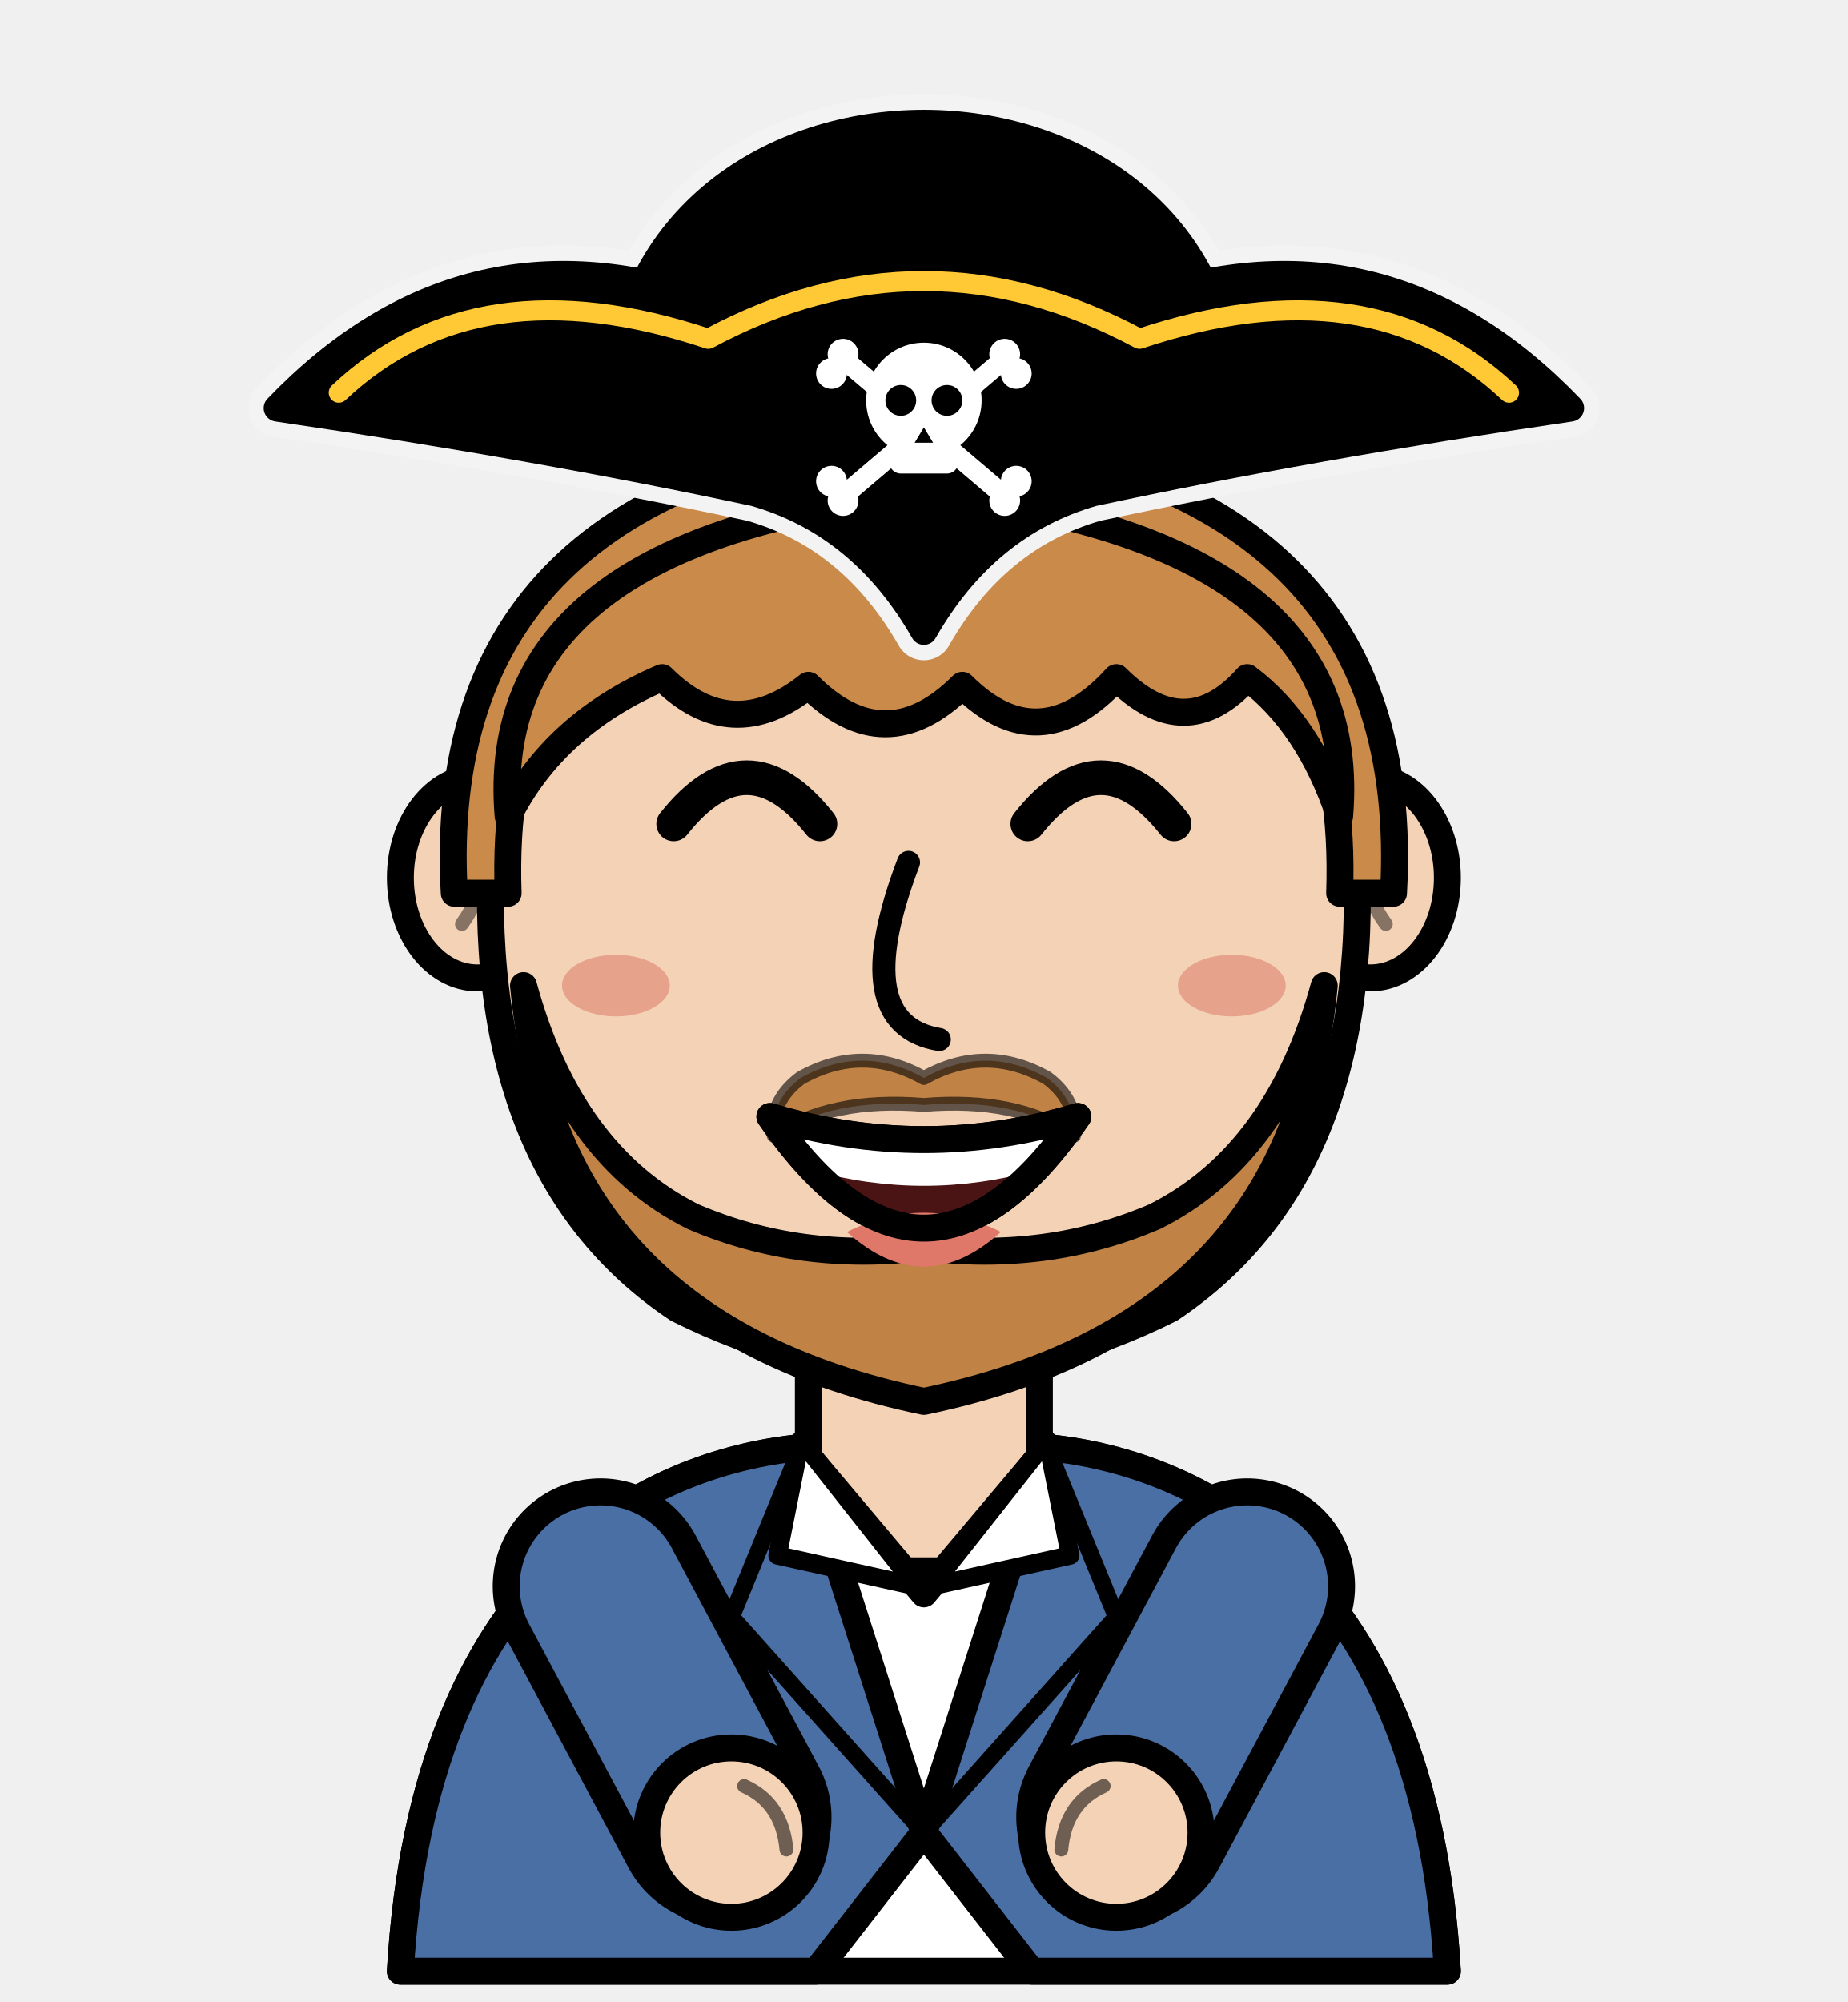
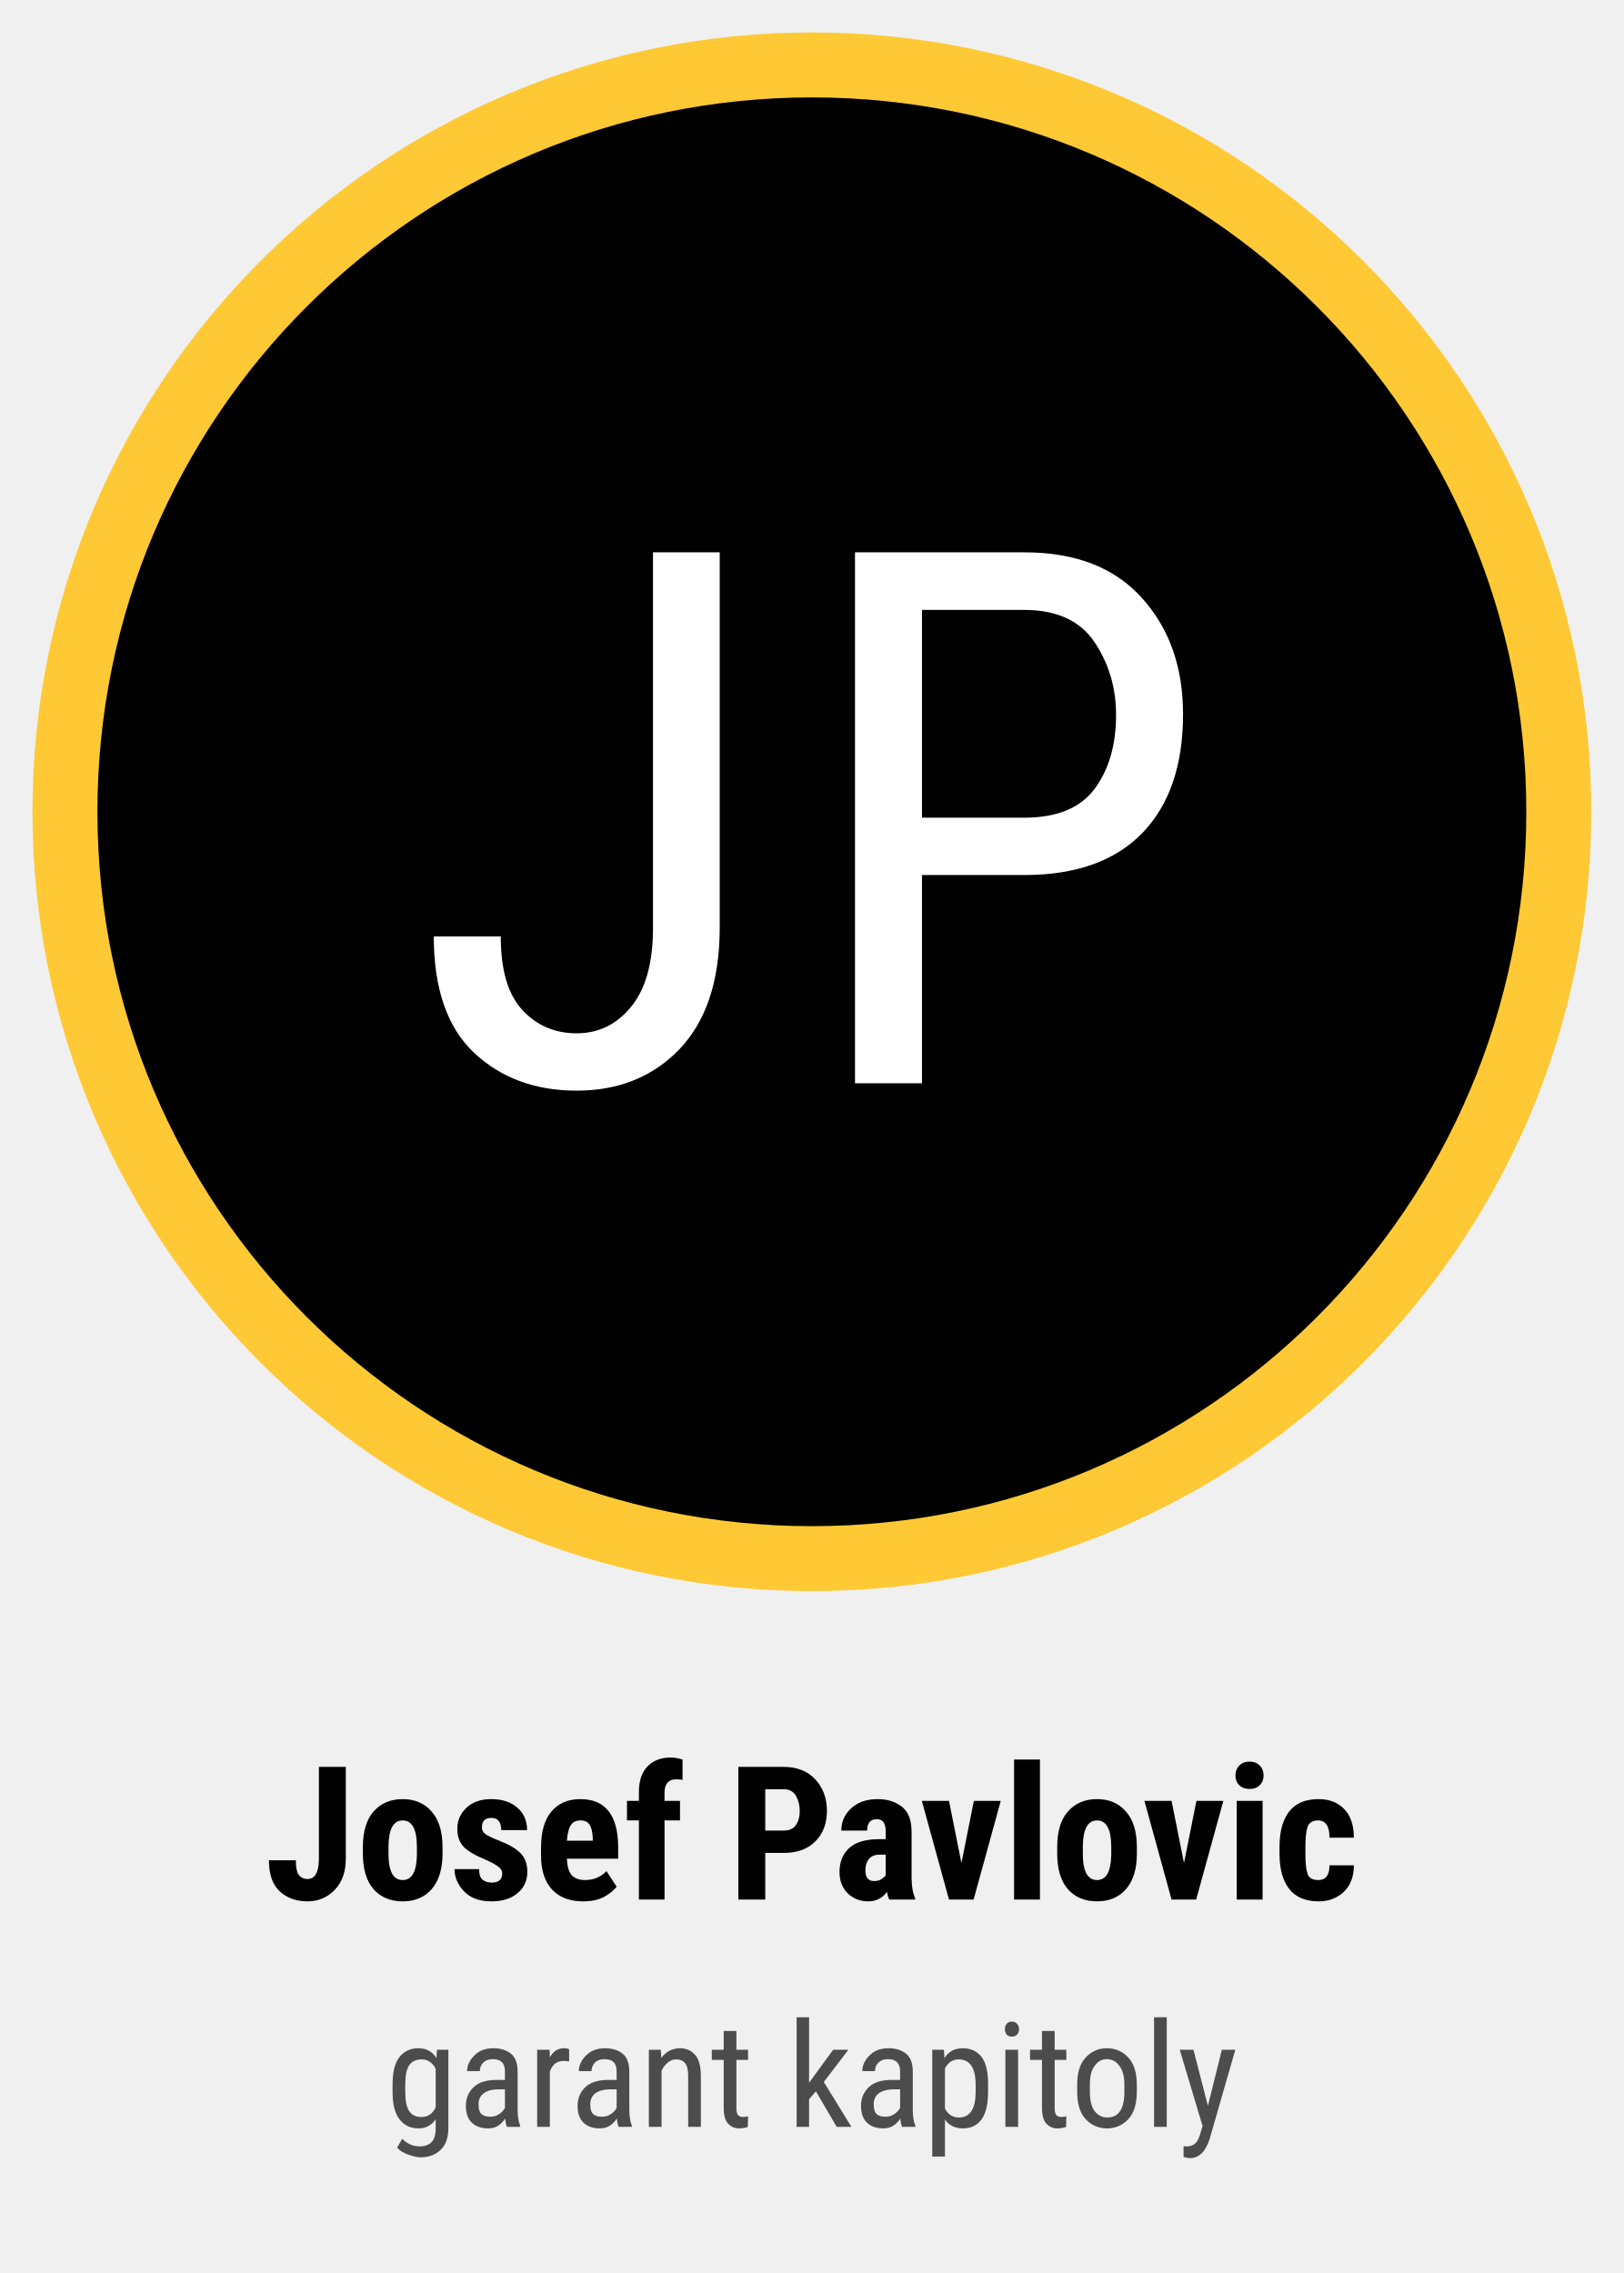
- <svg xmlns="http://www.w3.org/2000/svg" role="img" aria-label="Josef Pavlovic, garant kapitoly, v pirátském klobouku má radost" viewBox="0 0 240 260" width="600" height="650" data-mood="happy" data-kdo="pavlovic">
-   <g data-part="breath" style="transform-box:fill-box;transform-origin:50% 100%;transform:scale(1)">
-     <g>
-       <path d="M 105 156 V 204 H 135 V 156 Z" fill="#f4d2b6" stroke="#000" stroke-width="3.5" stroke-linejoin="round" />
-       <g>
-         <path d="M 52 256 L 52 256 C 55 204 84 190 104 188 L 120 207 L 136 188 C 156 190 185 204 188 256 L 188 256 Z" fill="#ffffff" stroke="#000" stroke-width="3.5" stroke-linejoin="round" />
-         <path d="M 52 256 L 52 256 C 55 204 84 190 104 188 L 120 238 L 106 256 Z" fill="#4a6fa5" stroke="#000" stroke-width="3.5" stroke-linejoin="round" />
-         <path d="M 188 256 L 188 256 C 185 204 156 190 136 188 L 120 238 L 134 256 Z" fill="#4a6fa5" stroke="#000" stroke-width="3.5" stroke-linejoin="round" />
-         <path d="M 104 188 L 95 210 L 120 238 M 136 188 L 145 210 L 120 238" fill="none" stroke="#000" stroke-width="2.2" stroke-linejoin="round" />
-         <path d="M 104 187 L 119 206 L 101 202 Z" fill="#ffffff" stroke="#000" stroke-width="2.4" stroke-linejoin="round" />
-         <path d="M 136 187 L 121 206 L 139 202 Z" fill="#ffffff" stroke="#000" stroke-width="2.4" stroke-linejoin="round" />
-       </g>
-       <g>
-         <g fill="none" stroke-linecap="round" stroke-linejoin="round">
-           <path d="M 78 206 L 94 236" stroke="#000" stroke-width="28" />
-           <path d="M 78 206 L 94 236" stroke="#4a6fa5" stroke-width="21" />
-         </g>
-         <g>
-           <circle cx="95" cy="238" r="11" fill="#f4d2b6" stroke="#000" stroke-width="3.5" stroke-linejoin="round" />
-           <path d="M 96.65 231.95 q 4.95 2.2 5.5 8.25" fill="none" stroke="#000" stroke-width="1.8" stroke-linecap="round" opacity="0.55" />
-         </g>
-       </g>
-       <g>
-         <g fill="none" stroke-linecap="round" stroke-linejoin="round">
-           <path d="M 162 206 L 146 236" stroke="#000" stroke-width="28" />
-           <path d="M 162 206 L 146 236" stroke="#4a6fa5" stroke-width="21" />
-         </g>
-         <g>
-           <circle cx="145" cy="238" r="11" fill="#f4d2b6" stroke="#000" stroke-width="3.5" stroke-linejoin="round" />
-           <path d="M 143.35 231.95 q -4.95 2.2 -5.5 8.25" fill="none" stroke="#000" stroke-width="1.8" stroke-linecap="round" opacity="0.55" />
-         </g>
-       </g>
-       <g>
-         <ellipse cx="62" cy="114" rx="10" ry="13" fill="#f4d2b6" stroke="#000" stroke-width="3.5" stroke-linejoin="round" />
-         <path d="M 60 107 q 5 6 0 13" fill="none" stroke="#000" stroke-width="1.8" stroke-linecap="round" opacity="0.45" />
-         <ellipse cx="178" cy="114" rx="10" ry="13" fill="#f4d2b6" stroke="#000" stroke-width="3.5" stroke-linejoin="round" />
-         <path d="M 180 107 q -5 6 0 13" fill="none" stroke="#000" stroke-width="1.8" stroke-linecap="round" opacity="0.45" />
-       </g>
-       <path d="M 64 108 Q 64 70 120 62 Q 176 70 176 108 Q 179 152 152 170 Q 120 186 88 170 Q 61 152 64 108 Z" fill="#f4d2b6" stroke="#000" stroke-width="3.5" stroke-linejoin="round" />
-       <g>
-         <path d="M 59 116 Q 56 62 120 56 Q 184 62 181 116 L 174 116 Q 175 86 156 80 Q 120 70 84 80 Q 65 86 66 116 Z" fill="#c98a4a" stroke="#000" stroke-width="3.5" stroke-linejoin="round" />
-         <path d="M 66 106 Q 63 70 120 64 Q 177 70 174 106 Q 170 94 162 88 Q 154 97 145 88 Q 135 99 125 89 Q 115 99 105 89 Q 95 97 86 88 Q 72 94 66 106 Z" fill="#c98a4a" stroke="#000" stroke-width="3.5" stroke-linejoin="round" />
-       </g>
-       <g>
-         <path d="M 68 128 Q 72 172 120 182 Q 168 172 172 128 Q 166 150 150 158 Q 136 164 120 162 Q 104 164 90 158 Q 74 150 68 128 Z" fill="#c08245" stroke="#000" stroke-width="3.5" stroke-linejoin="round" />
-         <path d="M 120 140 Q 112 135.5 104 140 Q 100 143 100.5 147.5 Q 108 142.5 120 143.5 Q 132 142.5 139.5 147.5 Q 140 143 136 140 Q 128 135.5 120 140 Z" fill="#c08245" stroke="#000" stroke-width="1.8" stroke-opacity="0.6" stroke-linejoin="round" />
-       </g>
-       <path d="M 118 112 Q 110 133 122 135" fill="none" stroke="#000" stroke-width="3" stroke-linecap="round" />
-       <g>
-         <path d="M 100 145 Q 120 174 140 145 Q 120 151 100 145 Z" fill="#4a1414" stroke="#000" stroke-width="3.5" stroke-linejoin="round" />
-         <path d="M 110 160 Q 120 155 130 160 Q 125 164.5 120 164.5 Q 115 164.5 110 160 Z" fill="#e0786a" />
-         <path d="M 103.5 146.5 Q 120 151.5 136.5 146.5 L 134.5 152 Q 120 156 105.5 152 Z" fill="#fff" />
-         <path d="M 100 145 Q 120 174 140 145 Q 120 151 100 145 Z" fill="none" stroke="#000" stroke-width="3.5" stroke-linejoin="round" />
-       </g>
-       <path d="M 87.5 107 Q 97 95 106.5 107" fill="none" stroke="#000" stroke-width="4.5" stroke-linecap="round" />
-       <path d="M 133.5 107 Q 143 95 152.5 107" fill="none" stroke="#000" stroke-width="4.5" stroke-linecap="round" />
-       <ellipse cx="80" cy="128" rx="7" ry="4" fill="#e59a84" opacity="0.85" />
-       <ellipse cx="160" cy="128" rx="7" ry="4" fill="#e59a84" opacity="0.85" />
-       <g fill="none" stroke="#c98a4a" stroke-width="4.5" stroke-linecap="round">
-         <path d="M 86 83 Q 97 78 108 82" />
-         <path d="M 132 82 Q 143 78 154 83" />
-       </g>
-       <g stroke-linejoin="round">
-         <g fill="none" stroke="#f3f3f3" stroke-width="7.5">
-           <path d="M 80 52 C 82 4 158 4 160 52 Z" />
-           <path d="M 36 53 Q 60 28 92 39 Q 120 23 148 39 Q 180 28 204 53 Q 170 58 142 64 Q 128 68 120 82 Q 112 68 98 64 Q 70 58 36 53 Z" />
-         </g>
-         <path d="M 80 52 C 82 4 158 4 160 52 Z" fill="#000" stroke="#000" stroke-width="3.5" />
-         <path d="M 36 53 Q 60 28 92 39 Q 120 23 148 39 Q 180 28 204 53 Q 170 58 142 64 Q 128 68 120 82 Q 112 68 98 64 Q 70 58 36 53 Z" fill="#000" stroke="#000" stroke-width="3.5" />
-         <path d="M 44 51 Q 62 34 92 44 Q 120 29 148 44 Q 178 34 196 51" fill="none" stroke="#fec934" stroke-width="2.6" stroke-linecap="round" />
-         <g>
-           <g stroke="#fff" stroke-width="2.6" stroke-linecap="round">
-             <path d="M 110 47 L 130 64" />
-             <path d="M 130 47 L 110 64" />
-           </g>
-           <g fill="#fff">
-             <circle cx="109.5" cy="46" r="2" />
-             <circle cx="108" cy="48.5" r="2" />
-             <circle cx="130.5" cy="46" r="2" />
-             <circle cx="132" cy="48.5" r="2" />
-             <circle cx="109.5" cy="65" r="2" />
-             <circle cx="108" cy="62.5" r="2" />
-             <circle cx="130.5" cy="65" r="2" />
-             <circle cx="132" cy="62.5" r="2" />
-             <circle cx="120" cy="52" r="7.5" />
-             <rect x="115.5" y="55" width="9" height="6.5" rx="1.5" />
-           </g>
-           <g fill="#000">
-             <circle cx="117" cy="52" r="2" />
-             <circle cx="123" cy="52" r="2" />
-             <path d="M 120 55.5 l -1.2 2 h 2.4 Z" />
-           </g>
-         </g>
-       </g>
-     </g>
-   </g>
+ <svg xmlns="http://www.w3.org/2000/svg" viewBox="0 0 100 140" width="600" height="840" aria-hidden="true">
+   <circle cx="50" cy="50" r="46" fill="var(--ink, #000)" />
+   <circle cx="50" cy="50" r="46" fill="none" stroke="var(--sun, #fec934)" stroke-width="4" />
+   <text x="50" y="51" text-anchor="middle" dominant-baseline="central" font-family="'Bebas Neue', 'Roboto Condensed', Arial, sans-serif" font-size="46" letter-spacing="1.5" fill="var(--paper, #fff)">JP</text>
+   <text x="50" y="117" text-anchor="middle" font-family="'Roboto Condensed', Roboto, Arial, sans-serif" font-weight="700" font-size="11.5" fill="var(--ink, #000)">Josef Pavlovic</text>
+   <text x="50" y="131" text-anchor="middle" font-family="'Roboto Condensed', Roboto, Arial, sans-serif" font-size="9" fill="var(--muted, #4c4c4c)">garant kapitoly</text>
</svg>
